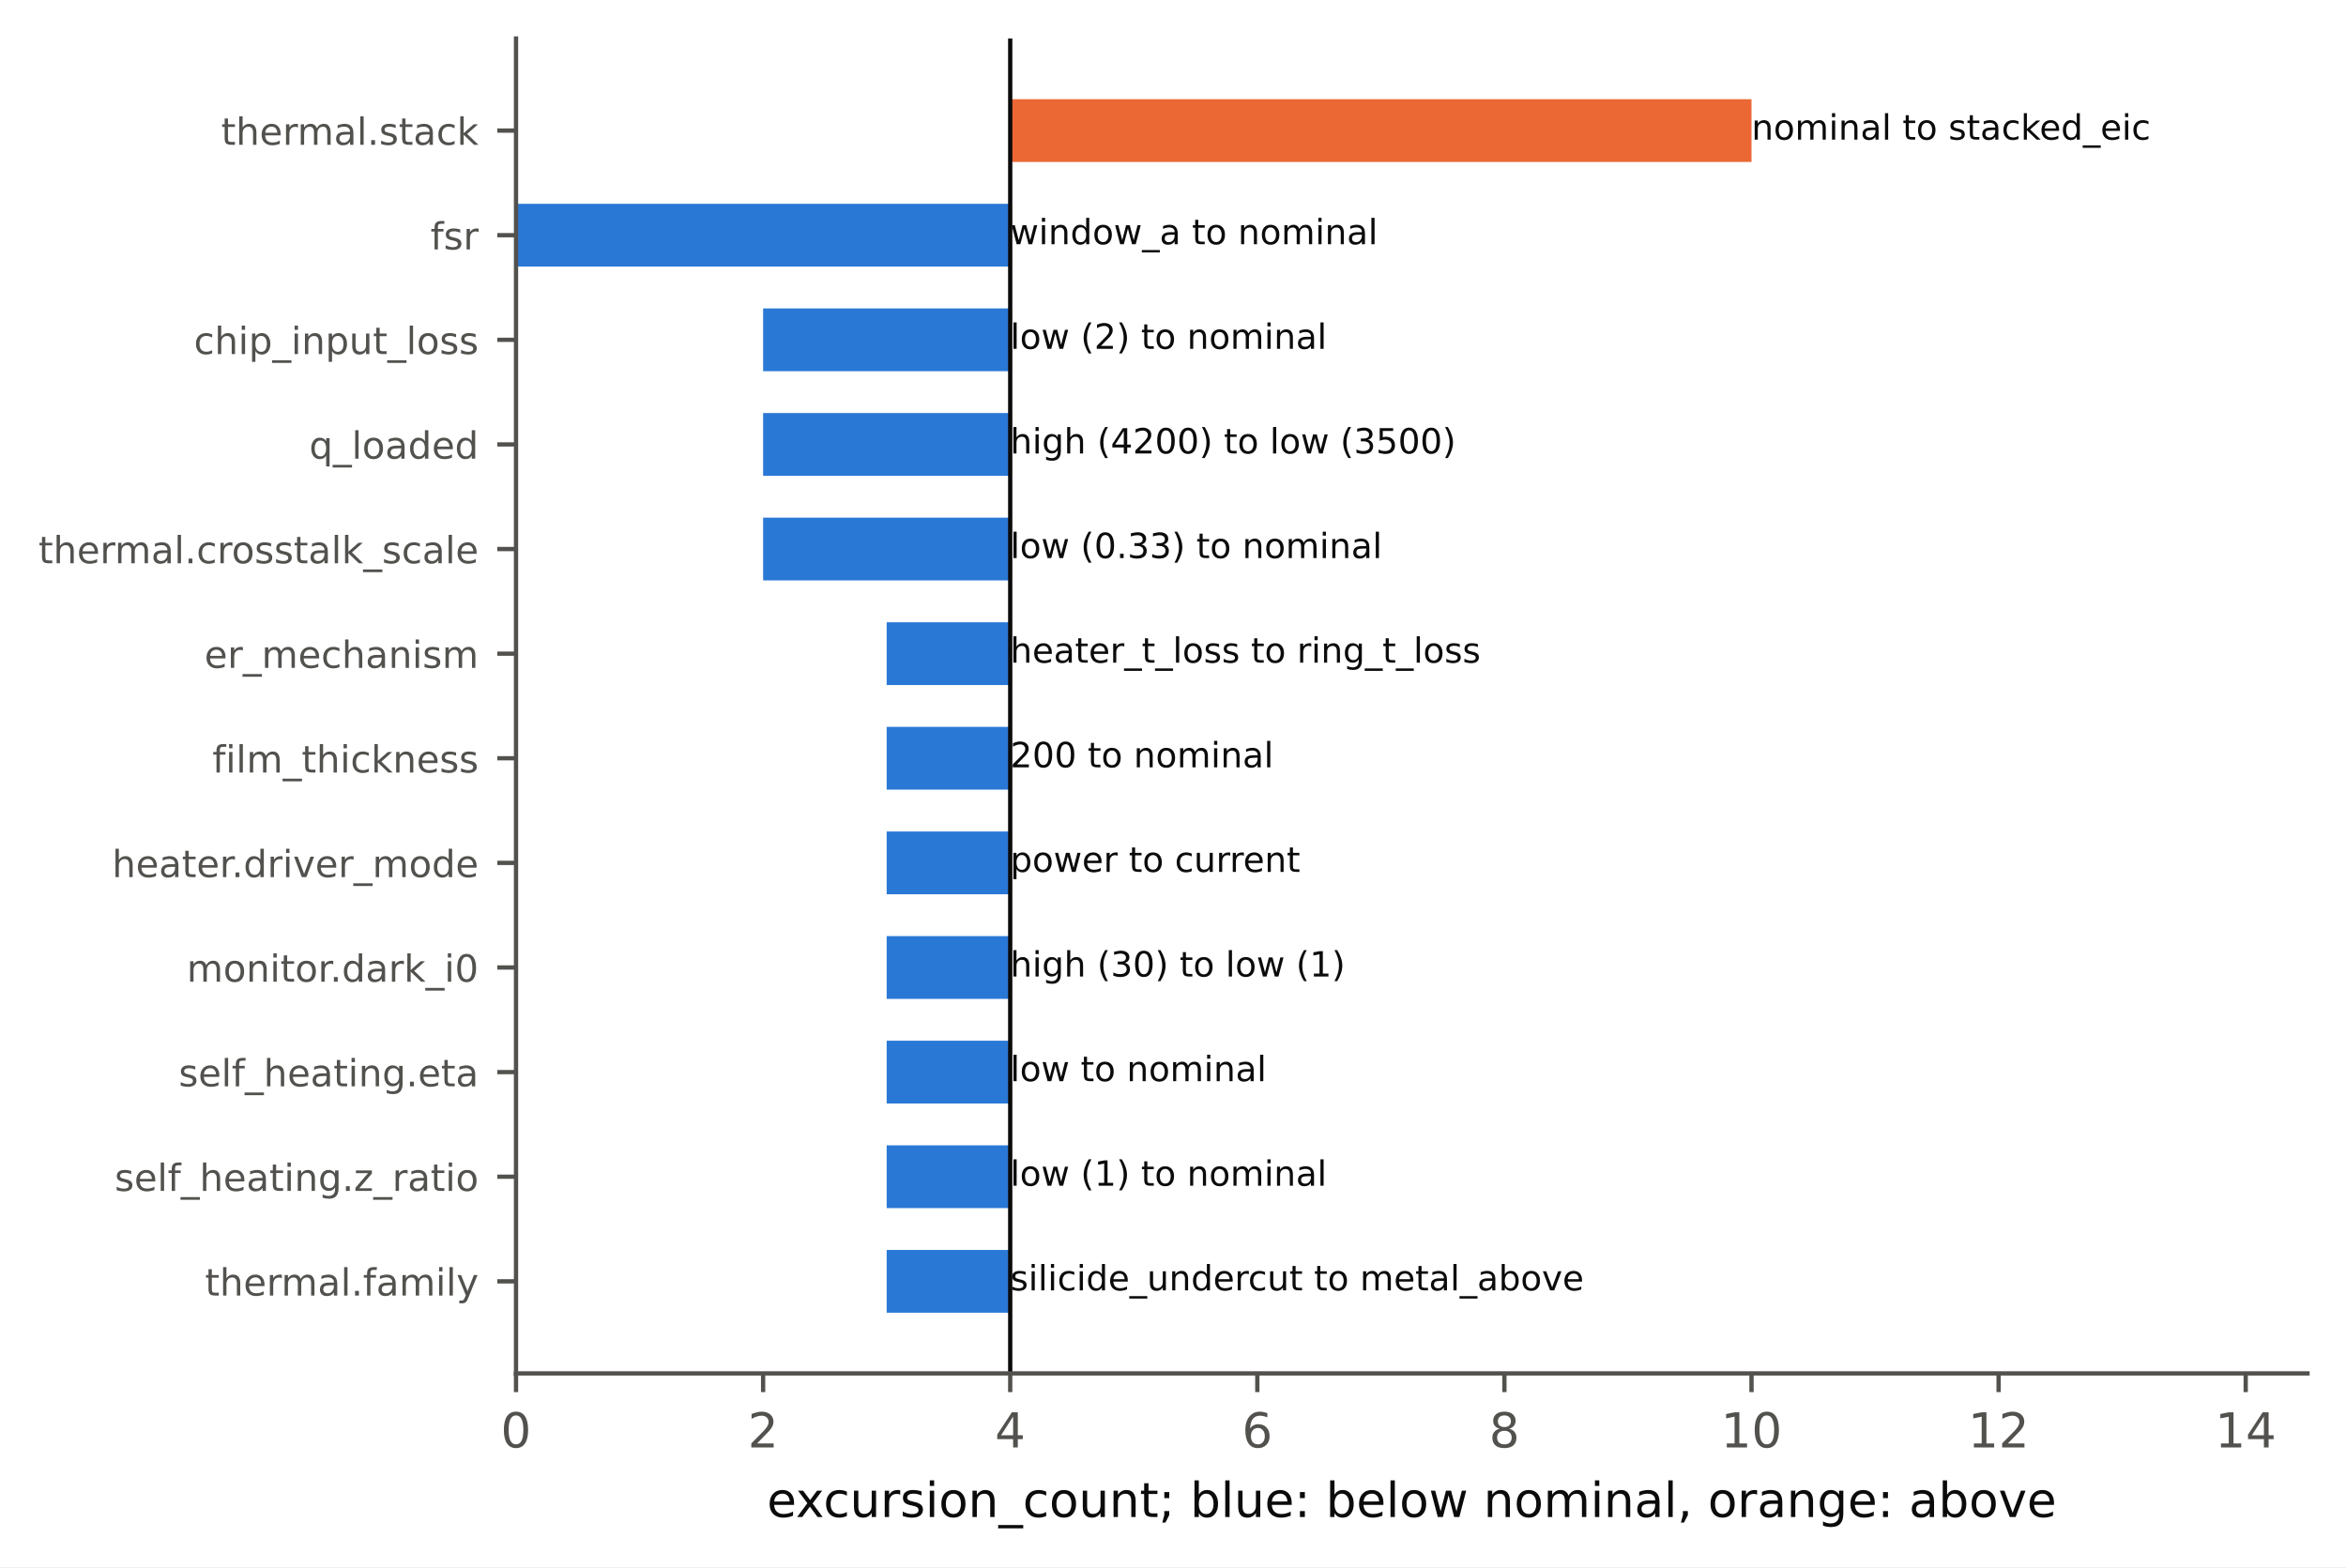
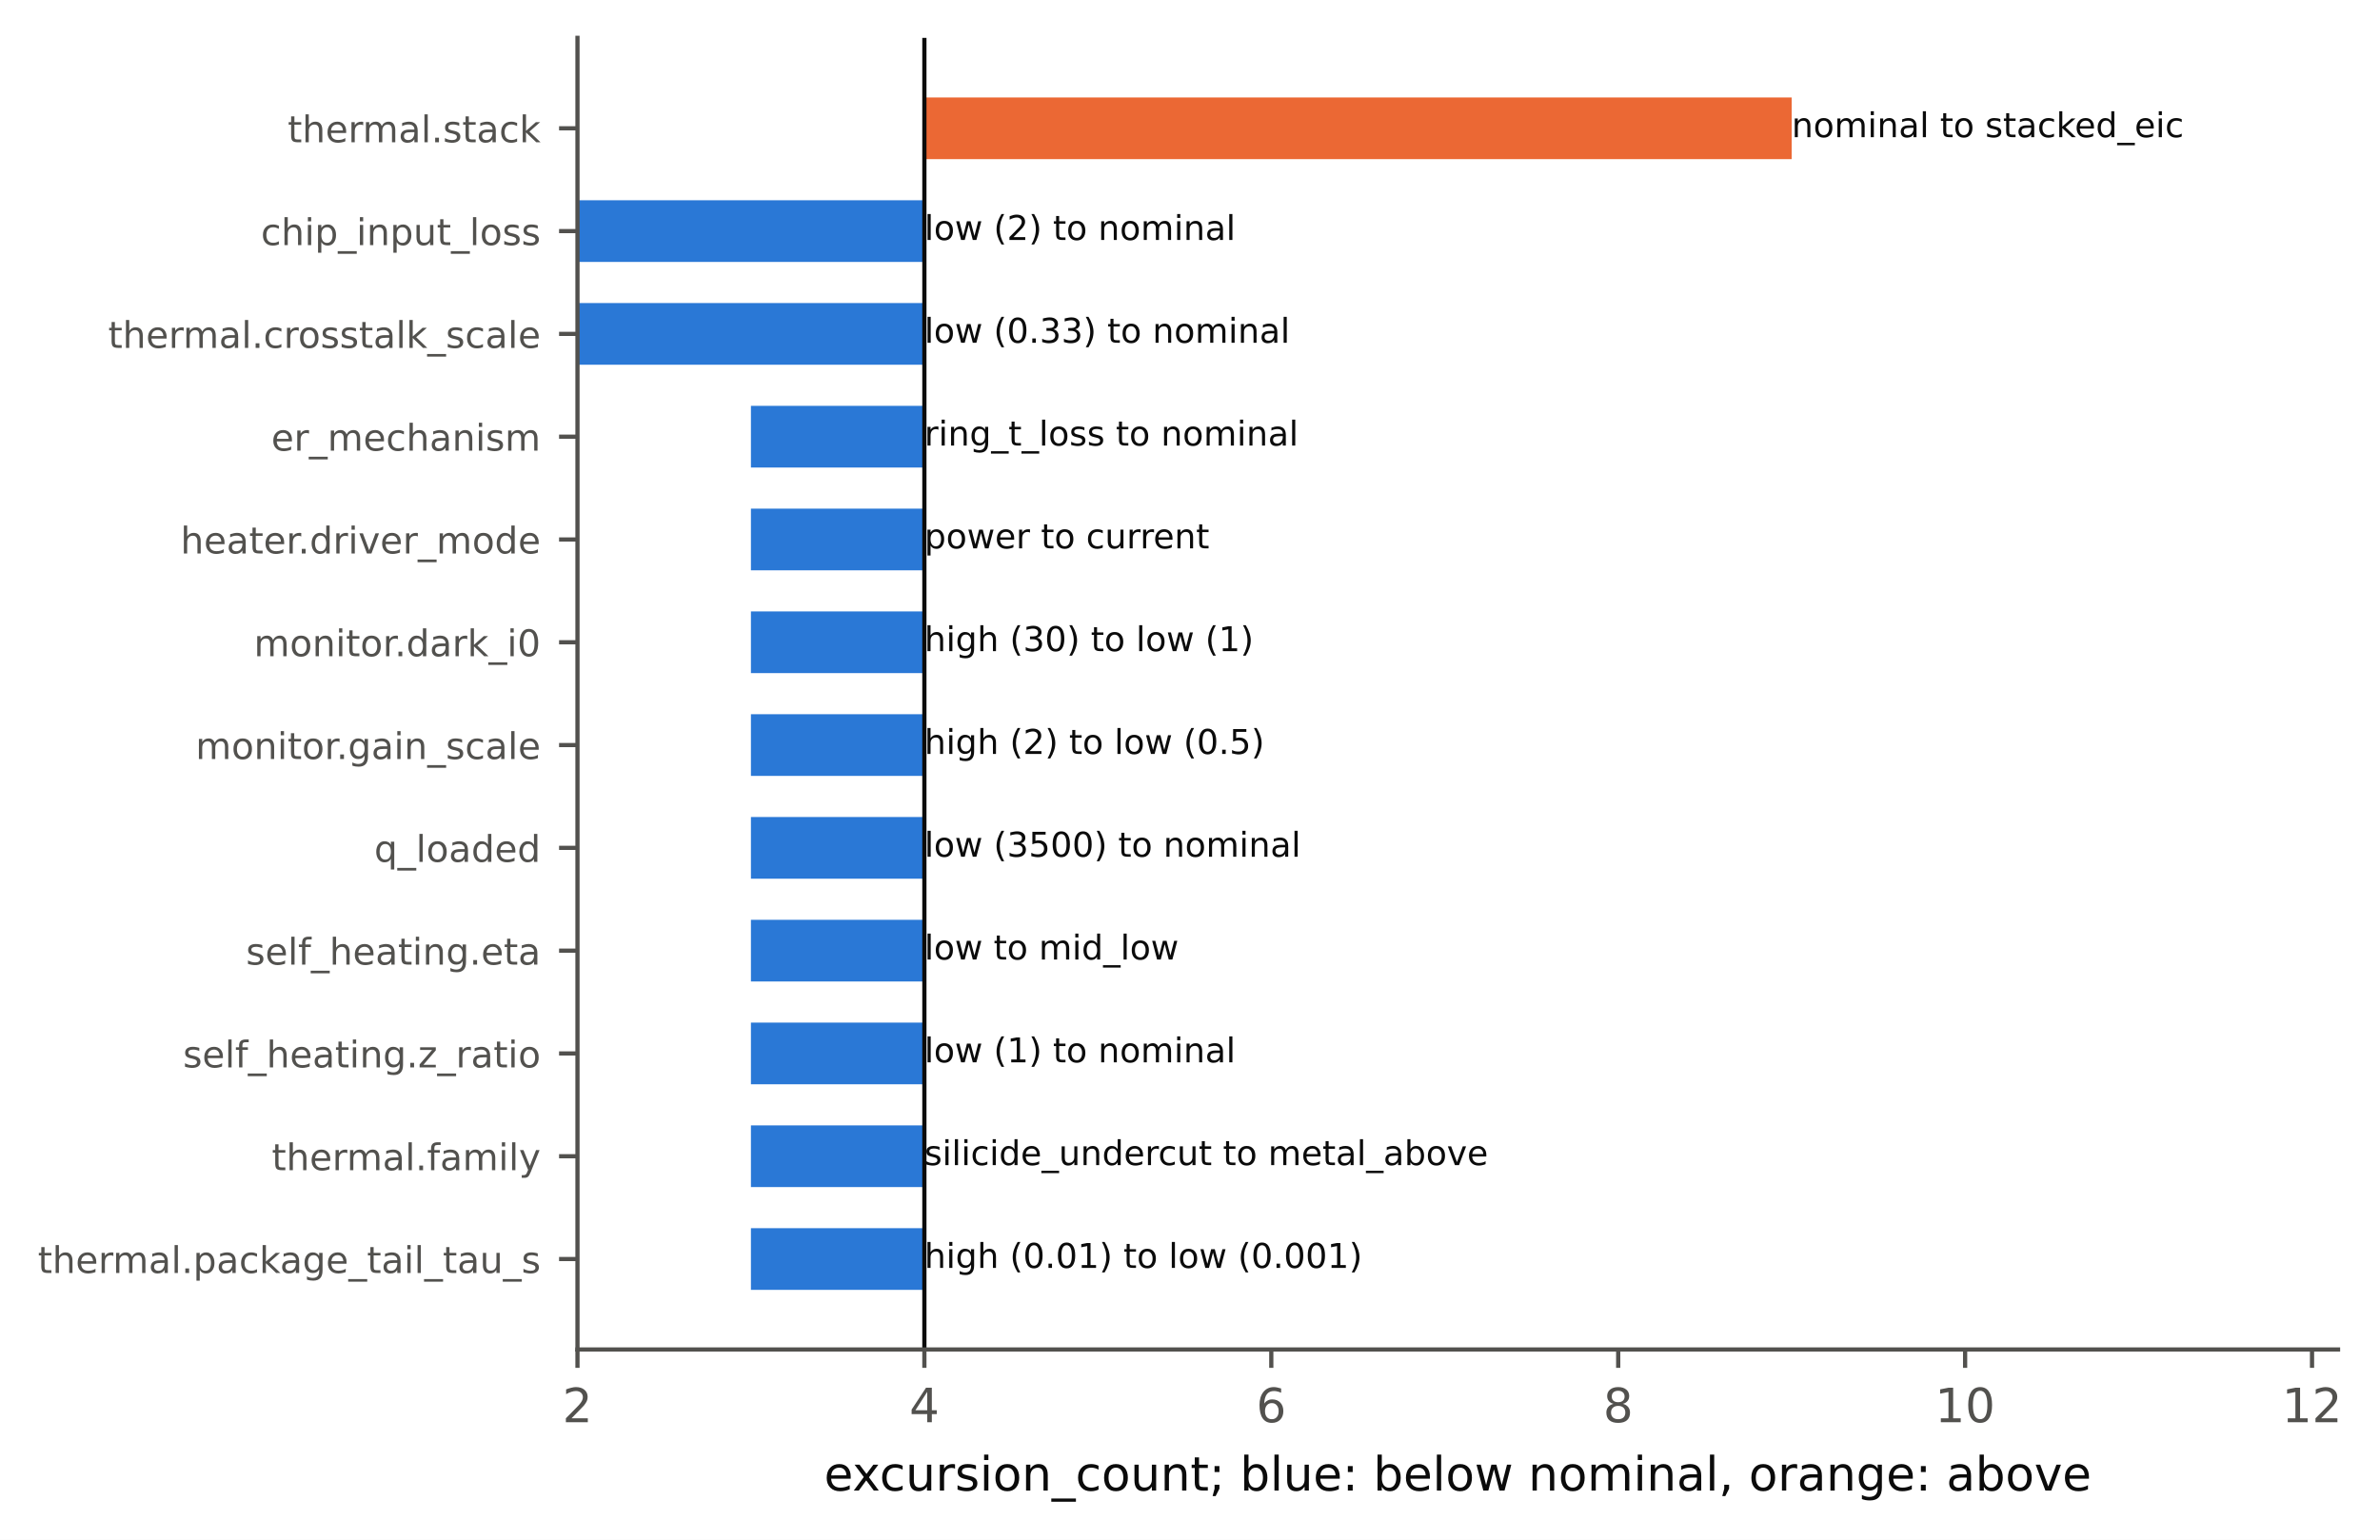
- <svg xmlns="http://www.w3.org/2000/svg" xmlns:xlink="http://www.w3.org/1999/xlink" width="438.438pt" height="292.881pt" viewBox="0 0 438.438 292.881" version="1.1">
+ <svg xmlns="http://www.w3.org/2000/svg" xmlns:xlink="http://www.w3.org/1999/xlink" width="452.593pt" height="292.881pt" viewBox="0 0 452.593 292.881" version="1.1">
  <defs>
    <style type="text/css">*{stroke-linejoin: round; stroke-linecap: butt}</style>
  </defs>
  <g id="figure_1">
    <g id="patch_1">
-       <path d="M 0 292.881  L 438.438 292.881  L 438.438 0  L 0 0  z " style="fill: #ffffff" />
+       <path d="M 0 292.881  L 452.593 292.881  L 452.593 0  L 0 0  z " style="fill: #ffffff" />
    </g>
    <g id="axes_1">
      <g id="patch_2">
-         <path d="M 96.438 256.68  L 431.238 256.68  L 431.238 7.2  L 96.438 7.2  z " style="fill: #ffffff" />
+         <path d="M 109.815 256.68  L 444.615 256.68  L 444.615 7.2  L 109.815 7.2  z " style="fill: #ffffff" />
      </g>
      <g id="patch_3">
-         <path d="M 188.797 18.54  L 188.797 18.54  L 188.797 30.271  L 188.797 30.271  z " clip-path="url(#p3ddb2f5b65)" style="fill: #2a78d6" />
+         <path d="M 175.785 18.54  L 175.785 18.54  L 175.785 30.271  L 175.785 30.271  z " clip-path="url(#p7b5e3cdd35)" style="fill: #2a78d6" />
      </g>
      <g id="patch_4">
-         <path d="M 188.797 18.54  L 327.335 18.54  L 327.335 30.271  L 188.797 30.271  z " clip-path="url(#p3ddb2f5b65)" style="fill: #eb6834" />
+         <path d="M 175.785 18.54  L 340.711 18.54  L 340.711 30.271  L 175.785 30.271  z " clip-path="url(#p7b5e3cdd35)" style="fill: #eb6834" />
      </g>
      <g id="patch_5">
-         <path d="M 96.438 38.092  L 188.797 38.092  L 188.797 49.823  L 96.438 49.823  z " clip-path="url(#p3ddb2f5b65)" style="fill: #2a78d6" />
+         <path d="M 109.815 38.092  L 175.785 38.092  L 175.785 49.823  L 109.815 49.823  z " clip-path="url(#p7b5e3cdd35)" style="fill: #2a78d6" />
      </g>
      <g id="patch_6">
-         <path d="M 188.797 38.092  L 188.797 38.092  L 188.797 49.823  L 188.797 49.823  z " clip-path="url(#p3ddb2f5b65)" style="fill: #eb6834" />
+         <path d="M 175.785 38.092  L 175.785 38.092  L 175.785 49.823  L 175.785 49.823  z " clip-path="url(#p7b5e3cdd35)" style="fill: #eb6834" />
      </g>
      <g id="patch_7">
-         <path d="M 142.617 57.643  L 188.797 57.643  L 188.797 69.374  L 142.617 69.374  z " clip-path="url(#p3ddb2f5b65)" style="fill: #2a78d6" />
+         <path d="M 109.815 57.643  L 175.785 57.643  L 175.785 69.374  L 109.815 69.374  z " clip-path="url(#p7b5e3cdd35)" style="fill: #2a78d6" />
      </g>
      <g id="patch_8">
-         <path d="M 188.797 57.643  L 188.797 57.643  L 188.797 69.374  L 188.797 69.374  z " clip-path="url(#p3ddb2f5b65)" style="fill: #eb6834" />
+         <path d="M 175.785 57.643  L 175.785 57.643  L 175.785 69.374  L 175.785 69.374  z " clip-path="url(#p7b5e3cdd35)" style="fill: #eb6834" />
      </g>
      <g id="patch_9">
-         <path d="M 142.617 77.195  L 188.797 77.195  L 188.797 88.926  L 142.617 88.926  z " clip-path="url(#p3ddb2f5b65)" style="fill: #2a78d6" />
+         <path d="M 142.8 77.195  L 175.785 77.195  L 175.785 88.926  L 142.8 88.926  z " clip-path="url(#p7b5e3cdd35)" style="fill: #2a78d6" />
      </g>
      <g id="patch_10">
-         <path d="M 188.797 77.195  L 188.797 77.195  L 188.797 88.926  L 188.797 88.926  z " clip-path="url(#p3ddb2f5b65)" style="fill: #eb6834" />
+         <path d="M 175.785 77.195  L 175.785 77.195  L 175.785 88.926  L 175.785 88.926  z " clip-path="url(#p7b5e3cdd35)" style="fill: #eb6834" />
      </g>
      <g id="patch_11">
-         <path d="M 142.617 96.747  L 188.797 96.747  L 188.797 108.478  L 142.617 108.478  z " clip-path="url(#p3ddb2f5b65)" style="fill: #2a78d6" />
+         <path d="M 142.8 96.747  L 175.785 96.747  L 175.785 108.478  L 142.8 108.478  z " clip-path="url(#p7b5e3cdd35)" style="fill: #2a78d6" />
      </g>
      <g id="patch_12">
-         <path d="M 188.797 96.747  L 188.797 96.747  L 188.797 108.478  L 188.797 108.478  z " clip-path="url(#p3ddb2f5b65)" style="fill: #eb6834" />
+         <path d="M 175.785 96.747  L 175.785 96.747  L 175.785 108.478  L 175.785 108.478  z " clip-path="url(#p7b5e3cdd35)" style="fill: #eb6834" />
      </g>
      <g id="patch_13">
-         <path d="M 165.707 116.299  L 188.797 116.299  L 188.797 128.03  L 165.707 128.03  z " clip-path="url(#p3ddb2f5b65)" style="fill: #2a78d6" />
+         <path d="M 142.8 116.299  L 175.785 116.299  L 175.785 128.03  L 142.8 128.03  z " clip-path="url(#p7b5e3cdd35)" style="fill: #2a78d6" />
      </g>
      <g id="patch_14">
-         <path d="M 188.797 116.299  L 188.797 116.299  L 188.797 128.03  L 188.797 128.03  z " clip-path="url(#p3ddb2f5b65)" style="fill: #eb6834" />
+         <path d="M 175.785 116.299  L 175.785 116.299  L 175.785 128.03  L 175.785 128.03  z " clip-path="url(#p7b5e3cdd35)" style="fill: #eb6834" />
      </g>
      <g id="patch_15">
-         <path d="M 165.707 135.85  L 188.797 135.85  L 188.797 147.581  L 165.707 147.581  z " clip-path="url(#p3ddb2f5b65)" style="fill: #2a78d6" />
+         <path d="M 142.8 135.85  L 175.785 135.85  L 175.785 147.581  L 142.8 147.581  z " clip-path="url(#p7b5e3cdd35)" style="fill: #2a78d6" />
      </g>
      <g id="patch_16">
-         <path d="M 188.797 135.85  L 188.797 135.85  L 188.797 147.581  L 188.797 147.581  z " clip-path="url(#p3ddb2f5b65)" style="fill: #eb6834" />
+         <path d="M 175.785 135.85  L 175.785 135.85  L 175.785 147.581  L 175.785 147.581  z " clip-path="url(#p7b5e3cdd35)" style="fill: #eb6834" />
      </g>
      <g id="patch_17">
-         <path d="M 165.707 155.402  L 188.797 155.402  L 188.797 167.133  L 165.707 167.133  z " clip-path="url(#p3ddb2f5b65)" style="fill: #2a78d6" />
+         <path d="M 142.8 155.402  L 175.785 155.402  L 175.785 167.133  L 142.8 167.133  z " clip-path="url(#p7b5e3cdd35)" style="fill: #2a78d6" />
      </g>
      <g id="patch_18">
-         <path d="M 188.797 155.402  L 188.797 155.402  L 188.797 167.133  L 188.797 167.133  z " clip-path="url(#p3ddb2f5b65)" style="fill: #eb6834" />
+         <path d="M 175.785 155.402  L 175.785 155.402  L 175.785 167.133  L 175.785 167.133  z " clip-path="url(#p7b5e3cdd35)" style="fill: #eb6834" />
      </g>
      <g id="patch_19">
-         <path d="M 165.707 174.954  L 188.797 174.954  L 188.797 186.685  L 165.707 186.685  z " clip-path="url(#p3ddb2f5b65)" style="fill: #2a78d6" />
+         <path d="M 142.8 174.954  L 175.785 174.954  L 175.785 186.685  L 142.8 186.685  z " clip-path="url(#p7b5e3cdd35)" style="fill: #2a78d6" />
      </g>
      <g id="patch_20">
-         <path d="M 188.797 174.954  L 188.797 174.954  L 188.797 186.685  L 188.797 186.685  z " clip-path="url(#p3ddb2f5b65)" style="fill: #eb6834" />
+         <path d="M 175.785 174.954  L 175.785 174.954  L 175.785 186.685  L 175.785 186.685  z " clip-path="url(#p7b5e3cdd35)" style="fill: #eb6834" />
      </g>
      <g id="patch_21">
-         <path d="M 165.707 194.506  L 188.797 194.506  L 188.797 206.237  L 165.707 206.237  z " clip-path="url(#p3ddb2f5b65)" style="fill: #2a78d6" />
+         <path d="M 142.8 194.506  L 175.785 194.506  L 175.785 206.237  L 142.8 206.237  z " clip-path="url(#p7b5e3cdd35)" style="fill: #2a78d6" />
      </g>
      <g id="patch_22">
-         <path d="M 188.797 194.506  L 188.797 194.506  L 188.797 206.237  L 188.797 206.237  z " clip-path="url(#p3ddb2f5b65)" style="fill: #eb6834" />
+         <path d="M 175.785 194.506  L 175.785 194.506  L 175.785 206.237  L 175.785 206.237  z " clip-path="url(#p7b5e3cdd35)" style="fill: #eb6834" />
      </g>
      <g id="patch_23">
-         <path d="M 165.707 214.057  L 188.797 214.057  L 188.797 225.788  L 165.707 225.788  z " clip-path="url(#p3ddb2f5b65)" style="fill: #2a78d6" />
+         <path d="M 142.8 214.057  L 175.785 214.057  L 175.785 225.788  L 142.8 225.788  z " clip-path="url(#p7b5e3cdd35)" style="fill: #2a78d6" />
      </g>
      <g id="patch_24">
-         <path d="M 188.797 214.057  L 188.797 214.057  L 188.797 225.788  L 188.797 225.788  z " clip-path="url(#p3ddb2f5b65)" style="fill: #eb6834" />
+         <path d="M 175.785 214.057  L 175.785 214.057  L 175.785 225.788  L 175.785 225.788  z " clip-path="url(#p7b5e3cdd35)" style="fill: #eb6834" />
      </g>
      <g id="patch_25">
-         <path d="M 165.707 233.609  L 188.797 233.609  L 188.797 245.34  L 165.707 245.34  z " clip-path="url(#p3ddb2f5b65)" style="fill: #2a78d6" />
+         <path d="M 142.8 233.609  L 175.785 233.609  L 175.785 245.34  L 142.8 245.34  z " clip-path="url(#p7b5e3cdd35)" style="fill: #2a78d6" />
      </g>
      <g id="patch_26">
-         <path d="M 188.797 233.609  L 188.797 233.609  L 188.797 245.34  L 188.797 245.34  z " clip-path="url(#p3ddb2f5b65)" style="fill: #eb6834" />
+         <path d="M 175.785 233.609  L 175.785 233.609  L 175.785 245.34  L 175.785 245.34  z " clip-path="url(#p7b5e3cdd35)" style="fill: #eb6834" />
      </g>
      <g id="matplotlib.axis_1">
        <g id="xtick_1">
          <g id="line2d_1">
            <defs>
              <path id="mea197eaf9c" d="M 0 0  L 0 3.5  " style="stroke: #52514e; stroke-width: 0.8" />
            </defs>
            <g>
-               <use xlink:href="#mea197eaf9c" x="96.438" y="256.68" style="fill: #52514e; stroke: #52514e; stroke-width: 0.8" />
+               <use xlink:href="#mea197eaf9c" x="109.815" y="256.68" style="fill: #52514e; stroke: #52514e; stroke-width: 0.8" />
            </g>
          </g>
          <g id="text_1">
-             <text style="font-size: 9px; font-family: 'DejaVu Sans', 'Bitstream Vera Sans', 'Computer Modern Sans Serif', 'Lucida Grande', 'Verdana', 'Geneva', 'Lucid', 'Arial', 'Helvetica', 'Avant Garde', sans-serif; text-anchor: middle; fill: #52514e" x="96.438" y="270.518" transform="rotate(-0 96.43797 270.5179)">0</text>
+             <text style="font-size: 9px; font-family: 'DejaVu Sans', 'Bitstream Vera Sans', 'Computer Modern Sans Serif', 'Lucida Grande', 'Verdana', 'Geneva', 'Lucid', 'Arial', 'Helvetica', 'Avant Garde', sans-serif; text-anchor: middle; fill: #52514e" x="109.815" y="270.518" transform="rotate(-0 109.8145 270.5179)">2</text>
          </g>
        </g>
        <g id="xtick_2">
          <g id="line2d_2">
            <g>
-               <use xlink:href="#mea197eaf9c" x="142.617" y="256.68" style="fill: #52514e; stroke: #52514e; stroke-width: 0.8" />
+               <use xlink:href="#mea197eaf9c" x="175.785" y="256.68" style="fill: #52514e; stroke: #52514e; stroke-width: 0.8" />
            </g>
          </g>
          <g id="text_2">
-             <text style="font-size: 9px; font-family: 'DejaVu Sans', 'Bitstream Vera Sans', 'Computer Modern Sans Serif', 'Lucida Grande', 'Verdana', 'Geneva', 'Lucid', 'Arial', 'Helvetica', 'Avant Garde', sans-serif; text-anchor: middle; fill: #52514e" x="142.617" y="270.518" transform="rotate(-0 142.6173 270.5179)">2</text>
+             <text style="font-size: 9px; font-family: 'DejaVu Sans', 'Bitstream Vera Sans', 'Computer Modern Sans Serif', 'Lucida Grande', 'Verdana', 'Geneva', 'Lucid', 'Arial', 'Helvetica', 'Avant Garde', sans-serif; text-anchor: middle; fill: #52514e" x="175.785" y="270.518" transform="rotate(-0 175.785 270.5179)">4</text>
          </g>
        </g>
        <g id="xtick_3">
          <g id="line2d_3">
            <g>
-               <use xlink:href="#mea197eaf9c" x="188.797" y="256.68" style="fill: #52514e; stroke: #52514e; stroke-width: 0.8" />
+               <use xlink:href="#mea197eaf9c" x="241.755" y="256.68" style="fill: #52514e; stroke: #52514e; stroke-width: 0.8" />
            </g>
          </g>
          <g id="text_3">
-             <text style="font-size: 9px; font-family: 'DejaVu Sans', 'Bitstream Vera Sans', 'Computer Modern Sans Serif', 'Lucida Grande', 'Verdana', 'Geneva', 'Lucid', 'Arial', 'Helvetica', 'Avant Garde', sans-serif; text-anchor: middle; fill: #52514e" x="188.797" y="270.518" transform="rotate(-0 188.7966 270.5179)">4</text>
+             <text style="font-size: 9px; font-family: 'DejaVu Sans', 'Bitstream Vera Sans', 'Computer Modern Sans Serif', 'Lucida Grande', 'Verdana', 'Geneva', 'Lucid', 'Arial', 'Helvetica', 'Avant Garde', sans-serif; text-anchor: middle; fill: #52514e" x="241.755" y="270.518" transform="rotate(-0 241.7554 270.5179)">6</text>
          </g>
        </g>
        <g id="xtick_4">
          <g id="line2d_4">
            <g>
-               <use xlink:href="#mea197eaf9c" x="234.976" y="256.68" style="fill: #52514e; stroke: #52514e; stroke-width: 0.8" />
+               <use xlink:href="#mea197eaf9c" x="307.726" y="256.68" style="fill: #52514e; stroke: #52514e; stroke-width: 0.8" />
            </g>
          </g>
          <g id="text_4">
-             <text style="font-size: 9px; font-family: 'DejaVu Sans', 'Bitstream Vera Sans', 'Computer Modern Sans Serif', 'Lucida Grande', 'Verdana', 'Geneva', 'Lucid', 'Arial', 'Helvetica', 'Avant Garde', sans-serif; text-anchor: middle; fill: #52514e" x="234.976" y="270.518" transform="rotate(-0 234.9759 270.5179)">6</text>
+             <text style="font-size: 9px; font-family: 'DejaVu Sans', 'Bitstream Vera Sans', 'Computer Modern Sans Serif', 'Lucida Grande', 'Verdana', 'Geneva', 'Lucid', 'Arial', 'Helvetica', 'Avant Garde', sans-serif; text-anchor: middle; fill: #52514e" x="307.726" y="270.518" transform="rotate(-0 307.7259 270.5179)">8</text>
          </g>
        </g>
        <g id="xtick_5">
          <g id="line2d_5">
            <g>
-               <use xlink:href="#mea197eaf9c" x="281.155" y="256.68" style="fill: #52514e; stroke: #52514e; stroke-width: 0.8" />
+               <use xlink:href="#mea197eaf9c" x="373.696" y="256.68" style="fill: #52514e; stroke: #52514e; stroke-width: 0.8" />
            </g>
          </g>
          <g id="text_5">
-             <text style="font-size: 9px; font-family: 'DejaVu Sans', 'Bitstream Vera Sans', 'Computer Modern Sans Serif', 'Lucida Grande', 'Verdana', 'Geneva', 'Lucid', 'Arial', 'Helvetica', 'Avant Garde', sans-serif; text-anchor: middle; fill: #52514e" x="281.155" y="270.518" transform="rotate(-0 281.1552 270.5179)">8</text>
+             <text style="font-size: 9px; font-family: 'DejaVu Sans', 'Bitstream Vera Sans', 'Computer Modern Sans Serif', 'Lucida Grande', 'Verdana', 'Geneva', 'Lucid', 'Arial', 'Helvetica', 'Avant Garde', sans-serif; text-anchor: middle; fill: #52514e" x="373.696" y="270.518" transform="rotate(-0 373.6963 270.5179)">10</text>
          </g>
        </g>
        <g id="xtick_6">
          <g id="line2d_6">
            <g>
-               <use xlink:href="#mea197eaf9c" x="327.335" y="256.68" style="fill: #52514e; stroke: #52514e; stroke-width: 0.8" />
+               <use xlink:href="#mea197eaf9c" x="439.667" y="256.68" style="fill: #52514e; stroke: #52514e; stroke-width: 0.8" />
            </g>
          </g>
          <g id="text_6">
-             <text style="font-size: 9px; font-family: 'DejaVu Sans', 'Bitstream Vera Sans', 'Computer Modern Sans Serif', 'Lucida Grande', 'Verdana', 'Geneva', 'Lucid', 'Arial', 'Helvetica', 'Avant Garde', sans-serif; text-anchor: middle; fill: #52514e" x="327.335" y="270.518" transform="rotate(-0 327.3345 270.5179)">10</text>
-           </g>
-         </g>
-         <g id="xtick_7">
-           <g id="line2d_7">
-             <g>
-               <use xlink:href="#mea197eaf9c" x="373.514" y="256.68" style="fill: #52514e; stroke: #52514e; stroke-width: 0.8" />
-             </g>
-           </g>
-           <g id="text_7">
-             <text style="font-size: 9px; font-family: 'DejaVu Sans', 'Bitstream Vera Sans', 'Computer Modern Sans Serif', 'Lucida Grande', 'Verdana', 'Geneva', 'Lucid', 'Arial', 'Helvetica', 'Avant Garde', sans-serif; text-anchor: middle; fill: #52514e" x="373.514" y="270.518" transform="rotate(-0 373.5138 270.5179)">12</text>
-           </g>
-         </g>
-         <g id="xtick_8">
-           <g id="line2d_8">
-             <g>
-               <use xlink:href="#mea197eaf9c" x="419.693" y="256.68" style="fill: #52514e; stroke: #52514e; stroke-width: 0.8" />
-             </g>
-           </g>
-           <g id="text_8">
-             <text style="font-size: 9px; font-family: 'DejaVu Sans', 'Bitstream Vera Sans', 'Computer Modern Sans Serif', 'Lucida Grande', 'Verdana', 'Geneva', 'Lucid', 'Arial', 'Helvetica', 'Avant Garde', sans-serif; text-anchor: middle; fill: #52514e" x="419.693" y="270.518" transform="rotate(-0 419.6931 270.5179)">14</text>
-           </g>
-         </g>
-         <g id="text_9">
-           <text style="font-size: 9px; font-family: 'DejaVu Sans', 'Bitstream Vera Sans', 'Computer Modern Sans Serif', 'Lucida Grande', 'Verdana', 'Geneva', 'Lucid', 'Arial', 'Helvetica', 'Avant Garde', sans-serif; text-anchor: middle; fill: #0b0b0b" x="263.838" y="283.519" transform="rotate(-0 263.838 283.5186)">excursion_count; blue: below nominal, orange: above</text>
+             <text style="font-size: 9px; font-family: 'DejaVu Sans', 'Bitstream Vera Sans', 'Computer Modern Sans Serif', 'Lucida Grande', 'Verdana', 'Geneva', 'Lucid', 'Arial', 'Helvetica', 'Avant Garde', sans-serif; text-anchor: middle; fill: #52514e" x="439.667" y="270.518" transform="rotate(-0 439.6667 270.5179)">12</text>
+           </g>
+         </g>
+         <g id="text_7">
+           <text style="font-size: 9px; font-family: 'DejaVu Sans', 'Bitstream Vera Sans', 'Computer Modern Sans Serif', 'Lucida Grande', 'Verdana', 'Geneva', 'Lucid', 'Arial', 'Helvetica', 'Avant Garde', sans-serif; text-anchor: middle; fill: #0b0b0b" x="277.215" y="283.519" transform="rotate(-0 277.2145 283.5186)">excursion_count; blue: below nominal, orange: above</text>
        </g>
      </g>
      <g id="matplotlib.axis_2">
        <g id="ytick_1">
-           <g id="line2d_9">
+           <g id="line2d_7">
            <defs>
              <path id="m9e3dfb3ebb" d="M 0 0  L -3.5 0  " style="stroke: #52514e; stroke-width: 0.8" />
            </defs>
            <g>
-               <use xlink:href="#m9e3dfb3ebb" x="96.438" y="24.406" style="fill: #52514e; stroke: #52514e; stroke-width: 0.8" />
+               <use xlink:href="#m9e3dfb3ebb" x="109.815" y="24.406" style="fill: #52514e; stroke: #52514e; stroke-width: 0.8" />
+             </g>
+           </g>
+           <g id="text_8">
+             <text style="font-size: 7px; font-family: 'DejaVu Sans', 'Bitstream Vera Sans', 'Computer Modern Sans Serif', 'Lucida Grande', 'Verdana', 'Geneva', 'Lucid', 'Arial', 'Helvetica', 'Avant Garde', sans-serif; text-anchor: end; fill: #52514e" x="102.815" y="27.065" transform="rotate(-0 102.8145 27.06497)">thermal.stack</text>
+           </g>
+         </g>
+         <g id="ytick_2">
+           <g id="line2d_8">
+             <g>
+               <use xlink:href="#m9e3dfb3ebb" x="109.815" y="43.957" style="fill: #52514e; stroke: #52514e; stroke-width: 0.8" />
+             </g>
+           </g>
+           <g id="text_9">
+             <text style="font-size: 7px; font-family: 'DejaVu Sans', 'Bitstream Vera Sans', 'Computer Modern Sans Serif', 'Lucida Grande', 'Verdana', 'Geneva', 'Lucid', 'Arial', 'Helvetica', 'Avant Garde', sans-serif; text-anchor: end; fill: #52514e" x="102.815" y="46.617" transform="rotate(-0 102.8145 46.61669)">chip_input_loss</text>
+           </g>
+         </g>
+         <g id="ytick_3">
+           <g id="line2d_9">
+             <g>
+               <use xlink:href="#m9e3dfb3ebb" x="109.815" y="63.509" style="fill: #52514e; stroke: #52514e; stroke-width: 0.8" />
            </g>
          </g>
          <g id="text_10">
-             <text style="font-size: 7px; font-family: 'DejaVu Sans', 'Bitstream Vera Sans', 'Computer Modern Sans Serif', 'Lucida Grande', 'Verdana', 'Geneva', 'Lucid', 'Arial', 'Helvetica', 'Avant Garde', sans-serif; text-anchor: end; fill: #52514e" x="89.438" y="27.065" transform="rotate(-0 89.43797 27.06497)">thermal.stack</text>
-           </g>
-         </g>
-         <g id="ytick_2">
+             <text style="font-size: 7px; font-family: 'DejaVu Sans', 'Bitstream Vera Sans', 'Computer Modern Sans Serif', 'Lucida Grande', 'Verdana', 'Geneva', 'Lucid', 'Arial', 'Helvetica', 'Avant Garde', sans-serif; text-anchor: end; fill: #52514e" x="102.815" y="66.168" transform="rotate(-0 102.8145 66.16842)">thermal.crosstalk_scale</text>
+           </g>
+         </g>
+         <g id="ytick_4">
          <g id="line2d_10">
            <g>
-               <use xlink:href="#m9e3dfb3ebb" x="96.438" y="43.957" style="fill: #52514e; stroke: #52514e; stroke-width: 0.8" />
+               <use xlink:href="#m9e3dfb3ebb" x="109.815" y="83.061" style="fill: #52514e; stroke: #52514e; stroke-width: 0.8" />
            </g>
          </g>
          <g id="text_11">
-             <text style="font-size: 7px; font-family: 'DejaVu Sans', 'Bitstream Vera Sans', 'Computer Modern Sans Serif', 'Lucida Grande', 'Verdana', 'Geneva', 'Lucid', 'Arial', 'Helvetica', 'Avant Garde', sans-serif; text-anchor: end; fill: #52514e" x="89.438" y="46.617" transform="rotate(-0 89.43797 46.61669)">fsr</text>
-           </g>
-         </g>
-         <g id="ytick_3">
+             <text style="font-size: 7px; font-family: 'DejaVu Sans', 'Bitstream Vera Sans', 'Computer Modern Sans Serif', 'Lucida Grande', 'Verdana', 'Geneva', 'Lucid', 'Arial', 'Helvetica', 'Avant Garde', sans-serif; text-anchor: end; fill: #52514e" x="102.815" y="85.72" transform="rotate(-0 102.8145 85.72014)">er_mechanism</text>
+           </g>
+         </g>
+         <g id="ytick_5">
          <g id="line2d_11">
            <g>
-               <use xlink:href="#m9e3dfb3ebb" x="96.438" y="63.509" style="fill: #52514e; stroke: #52514e; stroke-width: 0.8" />
+               <use xlink:href="#m9e3dfb3ebb" x="109.815" y="102.612" style="fill: #52514e; stroke: #52514e; stroke-width: 0.8" />
            </g>
          </g>
          <g id="text_12">
-             <text style="font-size: 7px; font-family: 'DejaVu Sans', 'Bitstream Vera Sans', 'Computer Modern Sans Serif', 'Lucida Grande', 'Verdana', 'Geneva', 'Lucid', 'Arial', 'Helvetica', 'Avant Garde', sans-serif; text-anchor: end; fill: #52514e" x="89.438" y="66.168" transform="rotate(-0 89.43797 66.16842)">chip_input_loss</text>
-           </g>
-         </g>
-         <g id="ytick_4">
+             <text style="font-size: 7px; font-family: 'DejaVu Sans', 'Bitstream Vera Sans', 'Computer Modern Sans Serif', 'Lucida Grande', 'Verdana', 'Geneva', 'Lucid', 'Arial', 'Helvetica', 'Avant Garde', sans-serif; text-anchor: end; fill: #52514e" x="102.815" y="105.272" transform="rotate(-0 102.8145 105.2719)">heater.driver_mode</text>
+           </g>
+         </g>
+         <g id="ytick_6">
          <g id="line2d_12">
            <g>
-               <use xlink:href="#m9e3dfb3ebb" x="96.438" y="83.061" style="fill: #52514e; stroke: #52514e; stroke-width: 0.8" />
+               <use xlink:href="#m9e3dfb3ebb" x="109.815" y="122.164" style="fill: #52514e; stroke: #52514e; stroke-width: 0.8" />
            </g>
          </g>
          <g id="text_13">
-             <text style="font-size: 7px; font-family: 'DejaVu Sans', 'Bitstream Vera Sans', 'Computer Modern Sans Serif', 'Lucida Grande', 'Verdana', 'Geneva', 'Lucid', 'Arial', 'Helvetica', 'Avant Garde', sans-serif; text-anchor: end; fill: #52514e" x="89.438" y="85.72" transform="rotate(-0 89.43797 85.72014)">q_loaded</text>
-           </g>
-         </g>
-         <g id="ytick_5">
+             <text style="font-size: 7px; font-family: 'DejaVu Sans', 'Bitstream Vera Sans', 'Computer Modern Sans Serif', 'Lucida Grande', 'Verdana', 'Geneva', 'Lucid', 'Arial', 'Helvetica', 'Avant Garde', sans-serif; text-anchor: end; fill: #52514e" x="102.815" y="124.824" transform="rotate(-0 102.8145 124.8236)">monitor.dark_i0</text>
+           </g>
+         </g>
+         <g id="ytick_7">
          <g id="line2d_13">
            <g>
-               <use xlink:href="#m9e3dfb3ebb" x="96.438" y="102.612" style="fill: #52514e; stroke: #52514e; stroke-width: 0.8" />
+               <use xlink:href="#m9e3dfb3ebb" x="109.815" y="141.716" style="fill: #52514e; stroke: #52514e; stroke-width: 0.8" />
            </g>
          </g>
          <g id="text_14">
-             <text style="font-size: 7px; font-family: 'DejaVu Sans', 'Bitstream Vera Sans', 'Computer Modern Sans Serif', 'Lucida Grande', 'Verdana', 'Geneva', 'Lucid', 'Arial', 'Helvetica', 'Avant Garde', sans-serif; text-anchor: end; fill: #52514e" x="89.438" y="105.272" transform="rotate(-0 89.43797 105.2719)">thermal.crosstalk_scale</text>
-           </g>
-         </g>
-         <g id="ytick_6">
+             <text style="font-size: 7px; font-family: 'DejaVu Sans', 'Bitstream Vera Sans', 'Computer Modern Sans Serif', 'Lucida Grande', 'Verdana', 'Geneva', 'Lucid', 'Arial', 'Helvetica', 'Avant Garde', sans-serif; text-anchor: end; fill: #52514e" x="102.815" y="144.375" transform="rotate(-0 102.8145 144.3753)">monitor.gain_scale</text>
+           </g>
+         </g>
+         <g id="ytick_8">
          <g id="line2d_14">
            <g>
-               <use xlink:href="#m9e3dfb3ebb" x="96.438" y="122.164" style="fill: #52514e; stroke: #52514e; stroke-width: 0.8" />
+               <use xlink:href="#m9e3dfb3ebb" x="109.815" y="161.268" style="fill: #52514e; stroke: #52514e; stroke-width: 0.8" />
            </g>
          </g>
          <g id="text_15">
-             <text style="font-size: 7px; font-family: 'DejaVu Sans', 'Bitstream Vera Sans', 'Computer Modern Sans Serif', 'Lucida Grande', 'Verdana', 'Geneva', 'Lucid', 'Arial', 'Helvetica', 'Avant Garde', sans-serif; text-anchor: end; fill: #52514e" x="89.438" y="124.824" transform="rotate(-0 89.43797 124.8236)">er_mechanism</text>
-           </g>
-         </g>
-         <g id="ytick_7">
+             <text style="font-size: 7px; font-family: 'DejaVu Sans', 'Bitstream Vera Sans', 'Computer Modern Sans Serif', 'Lucida Grande', 'Verdana', 'Geneva', 'Lucid', 'Arial', 'Helvetica', 'Avant Garde', sans-serif; text-anchor: end; fill: #52514e" x="102.815" y="163.927" transform="rotate(-0 102.8145 163.927)">q_loaded</text>
+           </g>
+         </g>
+         <g id="ytick_9">
          <g id="line2d_15">
            <g>
-               <use xlink:href="#m9e3dfb3ebb" x="96.438" y="141.716" style="fill: #52514e; stroke: #52514e; stroke-width: 0.8" />
+               <use xlink:href="#m9e3dfb3ebb" x="109.815" y="180.819" style="fill: #52514e; stroke: #52514e; stroke-width: 0.8" />
            </g>
          </g>
          <g id="text_16">
-             <text style="font-size: 7px; font-family: 'DejaVu Sans', 'Bitstream Vera Sans', 'Computer Modern Sans Serif', 'Lucida Grande', 'Verdana', 'Geneva', 'Lucid', 'Arial', 'Helvetica', 'Avant Garde', sans-serif; text-anchor: end; fill: #52514e" x="89.438" y="144.375" transform="rotate(-0 89.43797 144.3753)">film_thickness</text>
-           </g>
-         </g>
-         <g id="ytick_8">
+             <text style="font-size: 7px; font-family: 'DejaVu Sans', 'Bitstream Vera Sans', 'Computer Modern Sans Serif', 'Lucida Grande', 'Verdana', 'Geneva', 'Lucid', 'Arial', 'Helvetica', 'Avant Garde', sans-serif; text-anchor: end; fill: #52514e" x="102.815" y="183.479" transform="rotate(-0 102.8145 183.4788)">self_heating.eta</text>
+           </g>
+         </g>
+         <g id="ytick_10">
          <g id="line2d_16">
            <g>
-               <use xlink:href="#m9e3dfb3ebb" x="96.438" y="161.268" style="fill: #52514e; stroke: #52514e; stroke-width: 0.8" />
+               <use xlink:href="#m9e3dfb3ebb" x="109.815" y="200.371" style="fill: #52514e; stroke: #52514e; stroke-width: 0.8" />
            </g>
          </g>
          <g id="text_17">
-             <text style="font-size: 7px; font-family: 'DejaVu Sans', 'Bitstream Vera Sans', 'Computer Modern Sans Serif', 'Lucida Grande', 'Verdana', 'Geneva', 'Lucid', 'Arial', 'Helvetica', 'Avant Garde', sans-serif; text-anchor: end; fill: #52514e" x="89.438" y="163.927" transform="rotate(-0 89.43797 163.927)">heater.driver_mode</text>
-           </g>
-         </g>
-         <g id="ytick_9">
+             <text style="font-size: 7px; font-family: 'DejaVu Sans', 'Bitstream Vera Sans', 'Computer Modern Sans Serif', 'Lucida Grande', 'Verdana', 'Geneva', 'Lucid', 'Arial', 'Helvetica', 'Avant Garde', sans-serif; text-anchor: end; fill: #52514e" x="102.815" y="203.03" transform="rotate(-0 102.8145 203.0305)">self_heating.z_ratio</text>
+           </g>
+         </g>
+         <g id="ytick_11">
          <g id="line2d_17">
            <g>
-               <use xlink:href="#m9e3dfb3ebb" x="96.438" y="180.819" style="fill: #52514e; stroke: #52514e; stroke-width: 0.8" />
+               <use xlink:href="#m9e3dfb3ebb" x="109.815" y="219.923" style="fill: #52514e; stroke: #52514e; stroke-width: 0.8" />
            </g>
          </g>
          <g id="text_18">
-             <text style="font-size: 7px; font-family: 'DejaVu Sans', 'Bitstream Vera Sans', 'Computer Modern Sans Serif', 'Lucida Grande', 'Verdana', 'Geneva', 'Lucid', 'Arial', 'Helvetica', 'Avant Garde', sans-serif; text-anchor: end; fill: #52514e" x="89.438" y="183.479" transform="rotate(-0 89.43797 183.4788)">monitor.dark_i0</text>
-           </g>
-         </g>
-         <g id="ytick_10">
+             <text style="font-size: 7px; font-family: 'DejaVu Sans', 'Bitstream Vera Sans', 'Computer Modern Sans Serif', 'Lucida Grande', 'Verdana', 'Geneva', 'Lucid', 'Arial', 'Helvetica', 'Avant Garde', sans-serif; text-anchor: end; fill: #52514e" x="102.815" y="222.582" transform="rotate(-0 102.8145 222.5822)">thermal.family</text>
+           </g>
+         </g>
+         <g id="ytick_12">
          <g id="line2d_18">
            <g>
-               <use xlink:href="#m9e3dfb3ebb" x="96.438" y="200.371" style="fill: #52514e; stroke: #52514e; stroke-width: 0.8" />
+               <use xlink:href="#m9e3dfb3ebb" x="109.815" y="239.474" style="fill: #52514e; stroke: #52514e; stroke-width: 0.8" />
            </g>
          </g>
          <g id="text_19">
-             <text style="font-size: 7px; font-family: 'DejaVu Sans', 'Bitstream Vera Sans', 'Computer Modern Sans Serif', 'Lucida Grande', 'Verdana', 'Geneva', 'Lucid', 'Arial', 'Helvetica', 'Avant Garde', sans-serif; text-anchor: end; fill: #52514e" x="89.438" y="203.03" transform="rotate(-0 89.43797 203.0305)">self_heating.eta</text>
-           </g>
-         </g>
-         <g id="ytick_11">
-           <g id="line2d_19">
-             <g>
-               <use xlink:href="#m9e3dfb3ebb" x="96.438" y="219.923" style="fill: #52514e; stroke: #52514e; stroke-width: 0.8" />
-             </g>
-           </g>
-           <g id="text_20">
-             <text style="font-size: 7px; font-family: 'DejaVu Sans', 'Bitstream Vera Sans', 'Computer Modern Sans Serif', 'Lucida Grande', 'Verdana', 'Geneva', 'Lucid', 'Arial', 'Helvetica', 'Avant Garde', sans-serif; text-anchor: end; fill: #52514e" x="89.438" y="222.582" transform="rotate(-0 89.43797 222.5822)">self_heating.z_ratio</text>
-           </g>
-         </g>
-         <g id="ytick_12">
-           <g id="line2d_20">
-             <g>
-               <use xlink:href="#m9e3dfb3ebb" x="96.438" y="239.474" style="fill: #52514e; stroke: #52514e; stroke-width: 0.8" />
-             </g>
-           </g>
-           <g id="text_21">
-             <text style="font-size: 7px; font-family: 'DejaVu Sans', 'Bitstream Vera Sans', 'Computer Modern Sans Serif', 'Lucida Grande', 'Verdana', 'Geneva', 'Lucid', 'Arial', 'Helvetica', 'Avant Garde', sans-serif; text-anchor: end; fill: #52514e" x="89.438" y="242.134" transform="rotate(-0 89.43797 242.1339)">thermal.family</text>
-           </g>
-         </g>
-       </g>
-       <g id="line2d_21">
-         <path d="M 188.797 256.68  L 188.797 7.2  " clip-path="url(#p3ddb2f5b65)" style="fill: none; stroke: #0b0b0b; stroke-width: 0.8; stroke-linecap: square" />
+             <text style="font-size: 7px; font-family: 'DejaVu Sans', 'Bitstream Vera Sans', 'Computer Modern Sans Serif', 'Lucida Grande', 'Verdana', 'Geneva', 'Lucid', 'Arial', 'Helvetica', 'Avant Garde', sans-serif; text-anchor: end; fill: #52514e" x="102.815" y="242.134" transform="rotate(-0 102.8145 242.1339)">thermal.package_tail_tau_s</text>
+           </g>
+         </g>
+       </g>
+       <g id="line2d_19">
+         <path d="M 175.785 256.68  L 175.785 7.2  " clip-path="url(#p7b5e3cdd35)" style="fill: none; stroke: #0b0b0b; stroke-width: 0.8; stroke-linecap: square" />
      </g>
      <g id="patch_27">
-         <path d="M 96.438 256.68  L 96.438 7.2  " style="fill: none; stroke: #52514e; stroke-width: 0.8; stroke-linejoin: miter; stroke-linecap: square" />
+         <path d="M 109.815 256.68  L 109.815 7.2  " style="fill: none; stroke: #52514e; stroke-width: 0.8; stroke-linejoin: miter; stroke-linecap: square" />
      </g>
      <g id="patch_28">
-         <path d="M 96.438 256.68  L 431.238 256.68  " style="fill: none; stroke: #52514e; stroke-width: 0.8; stroke-linejoin: miter; stroke-linecap: square" />
+         <path d="M 109.815 256.68  L 444.615 256.68  " style="fill: none; stroke: #52514e; stroke-width: 0.8; stroke-linejoin: miter; stroke-linecap: square" />
+       </g>
+       <g id="text_20">
+         <text style="font-size: 6.5px; font-family: 'DejaVu Sans', 'Bitstream Vera Sans', 'Computer Modern Sans Serif', 'Lucida Grande', 'Verdana', 'Geneva', 'Lucid', 'Arial', 'Helvetica', 'Avant Garde', sans-serif; text-anchor: start; fill: #0b0b0b" x="340.711" y="26.094" transform="rotate(-0 340.7111 26.09425)">  nominal to stacked_eic</text>
+       </g>
+       <g id="text_21">
+         <text style="font-size: 6.5px; font-family: 'DejaVu Sans', 'Bitstream Vera Sans', 'Computer Modern Sans Serif', 'Lucida Grande', 'Verdana', 'Geneva', 'Lucid', 'Arial', 'Helvetica', 'Avant Garde', sans-serif; text-anchor: start; fill: #0b0b0b" x="175.785" y="45.646" transform="rotate(-0 175.785 45.64597)">  low (2) to nominal</text>
      </g>
      <g id="text_22">
-         <text style="font-size: 6.5px; font-family: 'DejaVu Sans', 'Bitstream Vera Sans', 'Computer Modern Sans Serif', 'Lucida Grande', 'Verdana', 'Geneva', 'Lucid', 'Arial', 'Helvetica', 'Avant Garde', sans-serif; text-anchor: start; fill: #0b0b0b" x="327.335" y="26.094" transform="rotate(-0 327.3345 26.09425)">  nominal to stacked_eic</text>
+         <text style="font-size: 6.5px; font-family: 'DejaVu Sans', 'Bitstream Vera Sans', 'Computer Modern Sans Serif', 'Lucida Grande', 'Verdana', 'Geneva', 'Lucid', 'Arial', 'Helvetica', 'Avant Garde', sans-serif; text-anchor: start; fill: #0b0b0b" x="175.785" y="65.198" transform="rotate(-0 175.785 65.1977)">  low (0.33) to nominal</text>
      </g>
      <g id="text_23">
-         <text style="font-size: 6.5px; font-family: 'DejaVu Sans', 'Bitstream Vera Sans', 'Computer Modern Sans Serif', 'Lucida Grande', 'Verdana', 'Geneva', 'Lucid', 'Arial', 'Helvetica', 'Avant Garde', sans-serif; text-anchor: start; fill: #0b0b0b" x="188.797" y="45.646" transform="rotate(-0 188.7966 45.64597)">  window_a to nominal</text>
+         <text style="font-size: 6.5px; font-family: 'DejaVu Sans', 'Bitstream Vera Sans', 'Computer Modern Sans Serif', 'Lucida Grande', 'Verdana', 'Geneva', 'Lucid', 'Arial', 'Helvetica', 'Avant Garde', sans-serif; text-anchor: start; fill: #0b0b0b" x="175.785" y="84.749" transform="rotate(-0 175.785 84.74942)">  ring_t_loss to nominal</text>
      </g>
      <g id="text_24">
-         <text style="font-size: 6.5px; font-family: 'DejaVu Sans', 'Bitstream Vera Sans', 'Computer Modern Sans Serif', 'Lucida Grande', 'Verdana', 'Geneva', 'Lucid', 'Arial', 'Helvetica', 'Avant Garde', sans-serif; text-anchor: start; fill: #0b0b0b" x="188.797" y="65.198" transform="rotate(-0 188.7966 65.1977)">  low (2) to nominal</text>
+         <text style="font-size: 6.5px; font-family: 'DejaVu Sans', 'Bitstream Vera Sans', 'Computer Modern Sans Serif', 'Lucida Grande', 'Verdana', 'Geneva', 'Lucid', 'Arial', 'Helvetica', 'Avant Garde', sans-serif; text-anchor: start; fill: #0b0b0b" x="175.785" y="104.301" transform="rotate(-0 175.785 104.3009)">  power to current</text>
      </g>
      <g id="text_25">
-         <text style="font-size: 6.5px; font-family: 'DejaVu Sans', 'Bitstream Vera Sans', 'Computer Modern Sans Serif', 'Lucida Grande', 'Verdana', 'Geneva', 'Lucid', 'Arial', 'Helvetica', 'Avant Garde', sans-serif; text-anchor: start; fill: #0b0b0b" x="188.797" y="84.749" transform="rotate(-0 188.7966 84.74942)">  high (4200) to low (3500)</text>
+         <text style="font-size: 6.5px; font-family: 'DejaVu Sans', 'Bitstream Vera Sans', 'Computer Modern Sans Serif', 'Lucida Grande', 'Verdana', 'Geneva', 'Lucid', 'Arial', 'Helvetica', 'Avant Garde', sans-serif; text-anchor: start; fill: #0b0b0b" x="175.785" y="123.853" transform="rotate(-0 175.785 123.8529)">  high (30) to low (1)</text>
      </g>
      <g id="text_26">
-         <text style="font-size: 6.5px; font-family: 'DejaVu Sans', 'Bitstream Vera Sans', 'Computer Modern Sans Serif', 'Lucida Grande', 'Verdana', 'Geneva', 'Lucid', 'Arial', 'Helvetica', 'Avant Garde', sans-serif; text-anchor: start; fill: #0b0b0b" x="188.797" y="104.301" transform="rotate(-0 188.7966 104.3011)">  low (0.33) to nominal</text>
+         <text style="font-size: 6.5px; font-family: 'DejaVu Sans', 'Bitstream Vera Sans', 'Computer Modern Sans Serif', 'Lucida Grande', 'Verdana', 'Geneva', 'Lucid', 'Arial', 'Helvetica', 'Avant Garde', sans-serif; text-anchor: start; fill: #0b0b0b" x="175.785" y="143.405" transform="rotate(-0 175.785 143.4046)">  high (2) to low (0.5)</text>
      </g>
      <g id="text_27">
-         <text style="font-size: 6.5px; font-family: 'DejaVu Sans', 'Bitstream Vera Sans', 'Computer Modern Sans Serif', 'Lucida Grande', 'Verdana', 'Geneva', 'Lucid', 'Arial', 'Helvetica', 'Avant Garde', sans-serif; text-anchor: start; fill: #0b0b0b" x="188.797" y="123.853" transform="rotate(-0 188.7966 123.8529)">  heater_t_loss to ring_t_loss</text>
+         <text style="font-size: 6.5px; font-family: 'DejaVu Sans', 'Bitstream Vera Sans', 'Computer Modern Sans Serif', 'Lucida Grande', 'Verdana', 'Geneva', 'Lucid', 'Arial', 'Helvetica', 'Avant Garde', sans-serif; text-anchor: start; fill: #0b0b0b" x="175.785" y="162.956" transform="rotate(-0 175.785 162.9563)">  low (3500) to nominal</text>
      </g>
      <g id="text_28">
-         <text style="font-size: 6.5px; font-family: 'DejaVu Sans', 'Bitstream Vera Sans', 'Computer Modern Sans Serif', 'Lucida Grande', 'Verdana', 'Geneva', 'Lucid', 'Arial', 'Helvetica', 'Avant Garde', sans-serif; text-anchor: start; fill: #0b0b0b" x="188.797" y="143.405" transform="rotate(-0 188.7966 143.4046)">  200 to nominal</text>
+         <text style="font-size: 6.5px; font-family: 'DejaVu Sans', 'Bitstream Vera Sans', 'Computer Modern Sans Serif', 'Lucida Grande', 'Verdana', 'Geneva', 'Lucid', 'Arial', 'Helvetica', 'Avant Garde', sans-serif; text-anchor: start; fill: #0b0b0b" x="175.785" y="182.508" transform="rotate(-0 175.785 182.508)">  low to mid_low</text>
      </g>
      <g id="text_29">
-         <text style="font-size: 6.5px; font-family: 'DejaVu Sans', 'Bitstream Vera Sans', 'Computer Modern Sans Serif', 'Lucida Grande', 'Verdana', 'Geneva', 'Lucid', 'Arial', 'Helvetica', 'Avant Garde', sans-serif; text-anchor: start; fill: #0b0b0b" x="188.797" y="162.956" transform="rotate(-0 188.7966 162.9561)">  power to current</text>
+         <text style="font-size: 6.5px; font-family: 'DejaVu Sans', 'Bitstream Vera Sans', 'Computer Modern Sans Serif', 'Lucida Grande', 'Verdana', 'Geneva', 'Lucid', 'Arial', 'Helvetica', 'Avant Garde', sans-serif; text-anchor: start; fill: #0b0b0b" x="175.785" y="202.06" transform="rotate(-0 175.785 202.0598)">  low (1) to nominal</text>
      </g>
      <g id="text_30">
-         <text style="font-size: 6.5px; font-family: 'DejaVu Sans', 'Bitstream Vera Sans', 'Computer Modern Sans Serif', 'Lucida Grande', 'Verdana', 'Geneva', 'Lucid', 'Arial', 'Helvetica', 'Avant Garde', sans-serif; text-anchor: start; fill: #0b0b0b" x="188.797" y="182.508" transform="rotate(-0 188.7966 182.508)">  high (30) to low (1)</text>
+         <text style="font-size: 6.5px; font-family: 'DejaVu Sans', 'Bitstream Vera Sans', 'Computer Modern Sans Serif', 'Lucida Grande', 'Verdana', 'Geneva', 'Lucid', 'Arial', 'Helvetica', 'Avant Garde', sans-serif; text-anchor: start; fill: #0b0b0b" x="175.785" y="221.611" transform="rotate(-0 175.785 221.6115)">  silicide_undercut to metal_above</text>
      </g>
      <g id="text_31">
-         <text style="font-size: 6.5px; font-family: 'DejaVu Sans', 'Bitstream Vera Sans', 'Computer Modern Sans Serif', 'Lucida Grande', 'Verdana', 'Geneva', 'Lucid', 'Arial', 'Helvetica', 'Avant Garde', sans-serif; text-anchor: start; fill: #0b0b0b" x="188.797" y="202.06" transform="rotate(-0 188.7966 202.0598)">  low to nominal</text>
-       </g>
-       <g id="text_32">
-         <text style="font-size: 6.5px; font-family: 'DejaVu Sans', 'Bitstream Vera Sans', 'Computer Modern Sans Serif', 'Lucida Grande', 'Verdana', 'Geneva', 'Lucid', 'Arial', 'Helvetica', 'Avant Garde', sans-serif; text-anchor: start; fill: #0b0b0b" x="188.797" y="221.611" transform="rotate(-0 188.7966 221.6115)">  low (1) to nominal</text>
-       </g>
-       <g id="text_33">
-         <text style="font-size: 6.5px; font-family: 'DejaVu Sans', 'Bitstream Vera Sans', 'Computer Modern Sans Serif', 'Lucida Grande', 'Verdana', 'Geneva', 'Lucid', 'Arial', 'Helvetica', 'Avant Garde', sans-serif; text-anchor: start; fill: #0b0b0b" x="188.797" y="241.163" transform="rotate(-0 188.7966 241.1632)">  silicide_undercut to metal_above</text>
+         <text style="font-size: 6.5px; font-family: 'DejaVu Sans', 'Bitstream Vera Sans', 'Computer Modern Sans Serif', 'Lucida Grande', 'Verdana', 'Geneva', 'Lucid', 'Arial', 'Helvetica', 'Avant Garde', sans-serif; text-anchor: start; fill: #0b0b0b" x="175.785" y="241.163" transform="rotate(-0 175.785 241.1632)">  high (0.01) to low (0.001)</text>
      </g>
    </g>
  </g>
  <defs>
-     <clipPath id="p3ddb2f5b65">
-       <rect x="96.438" y="7.2" width="334.8" height="249.48" />
+     <clipPath id="p7b5e3cdd35">
+       <rect x="109.815" y="7.2" width="334.8" height="249.48" />
    </clipPath>
  </defs>
</svg>
